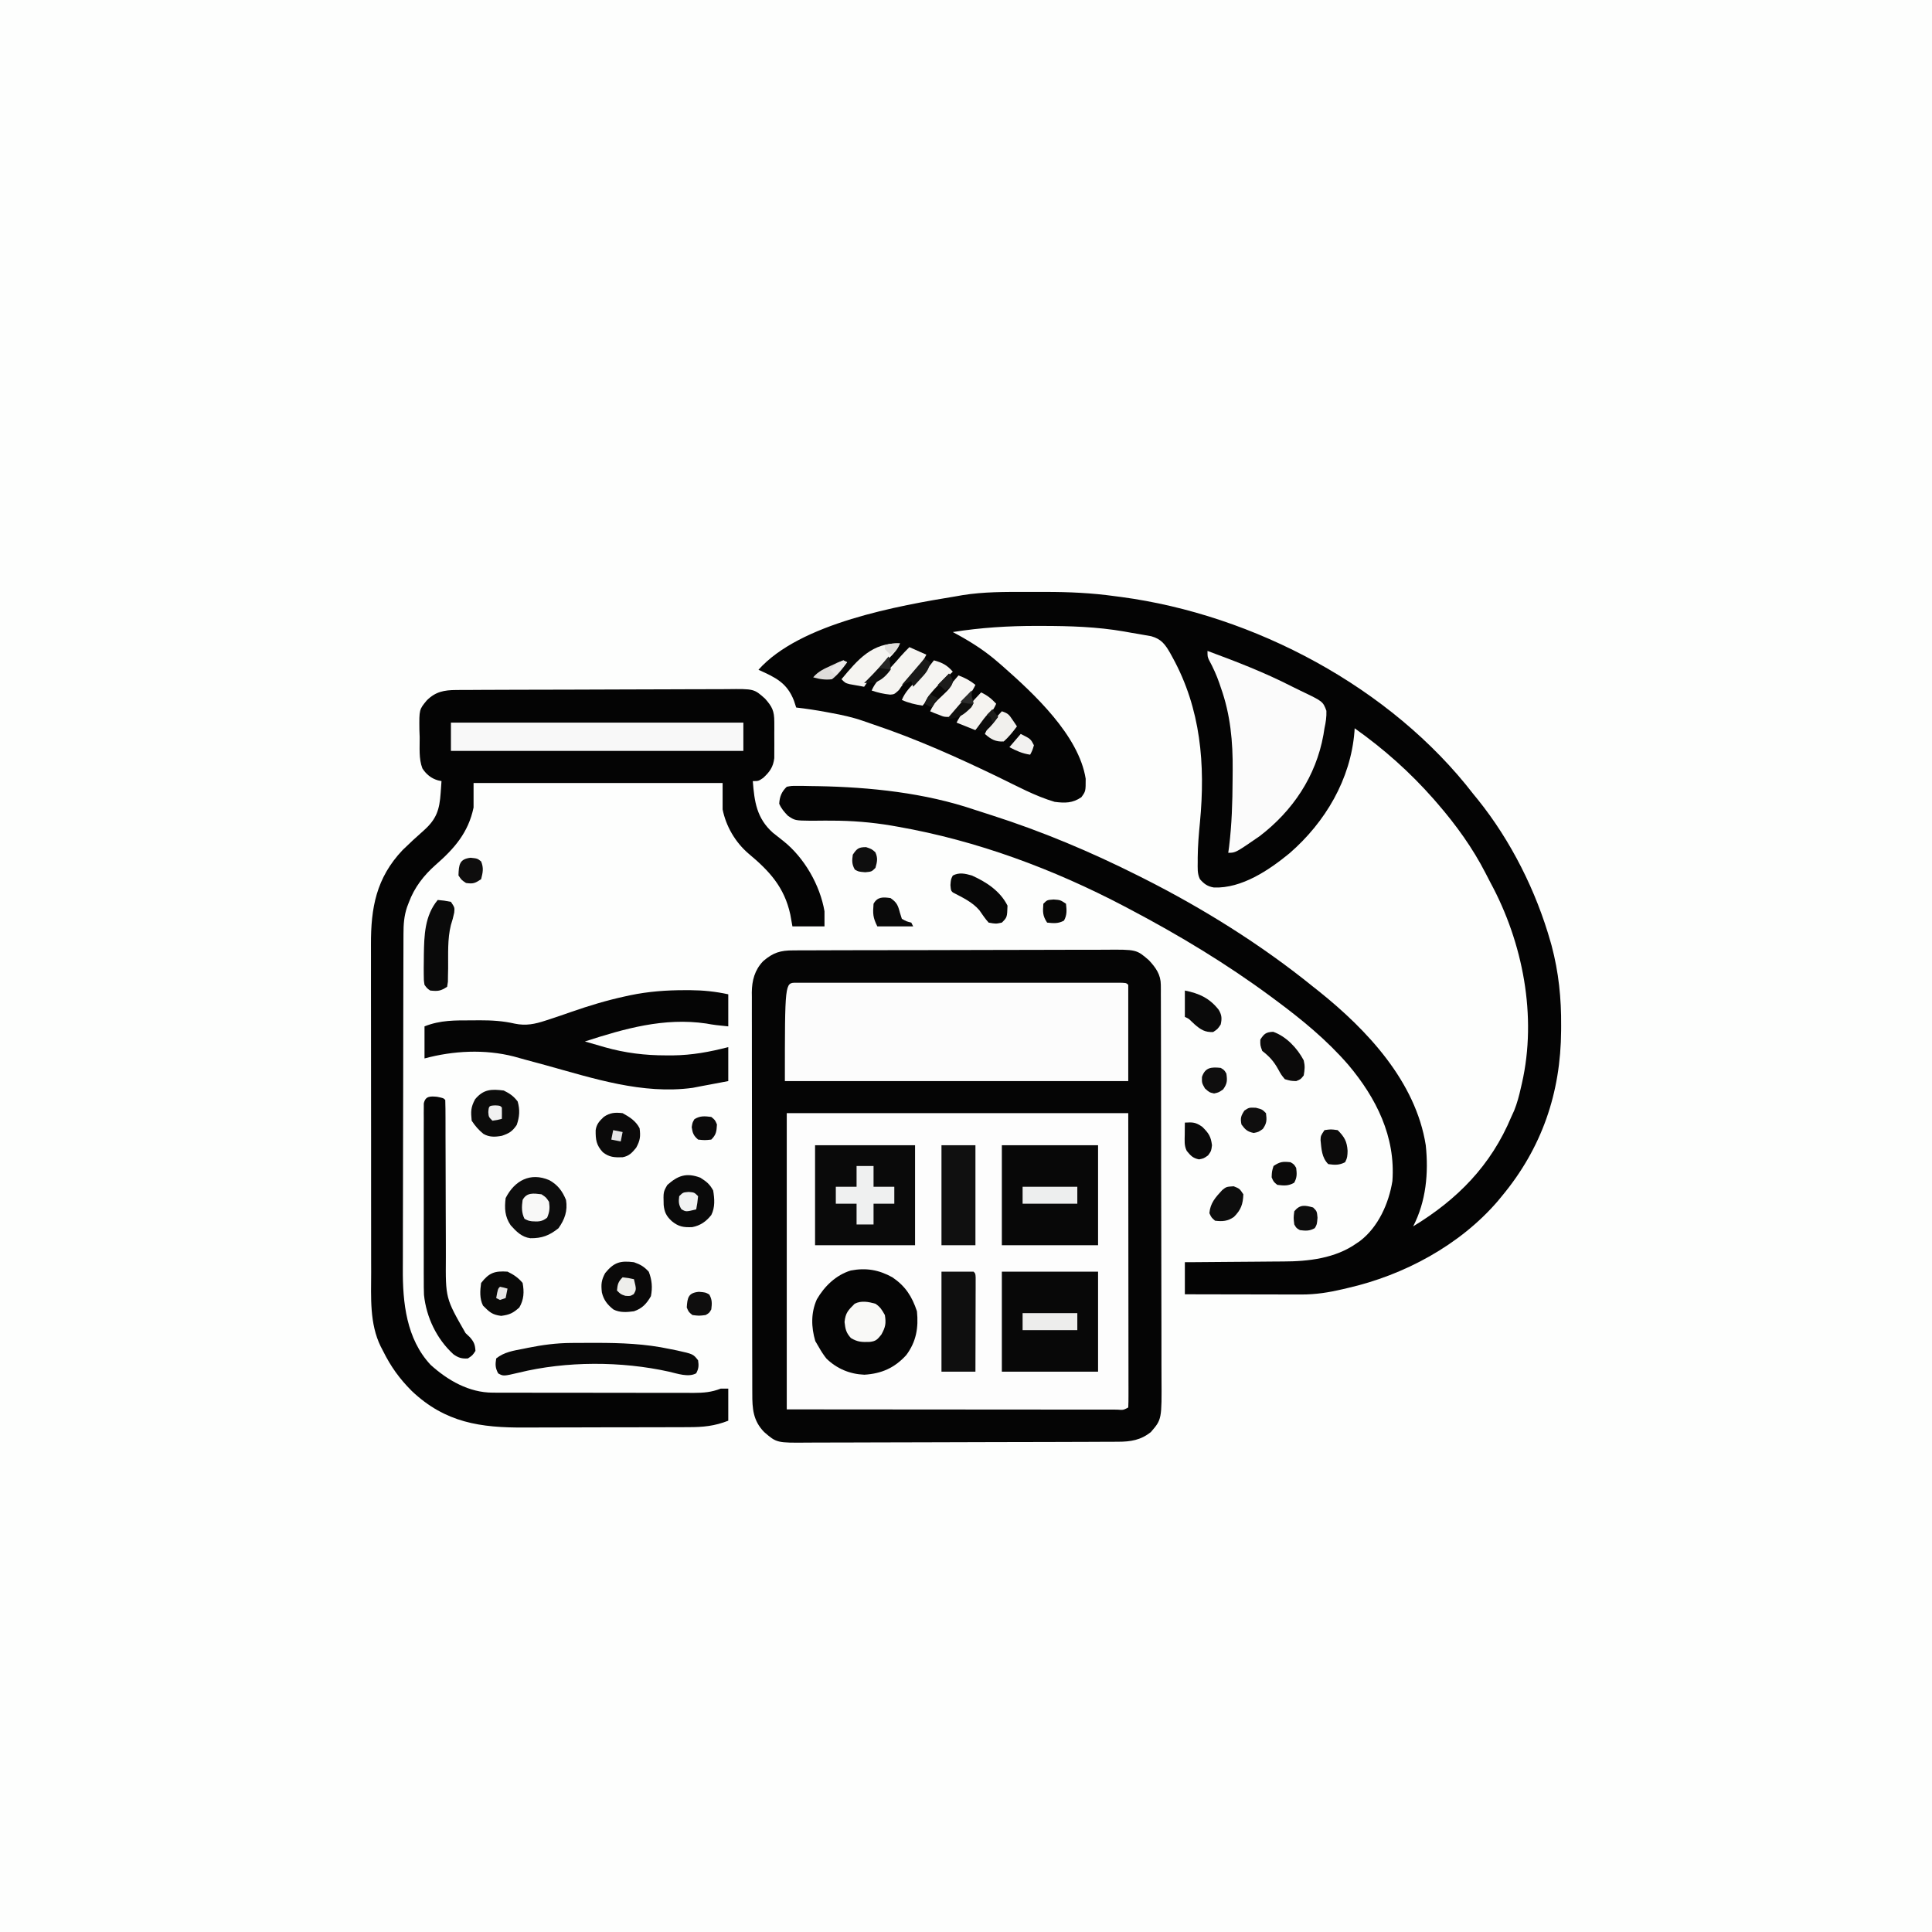
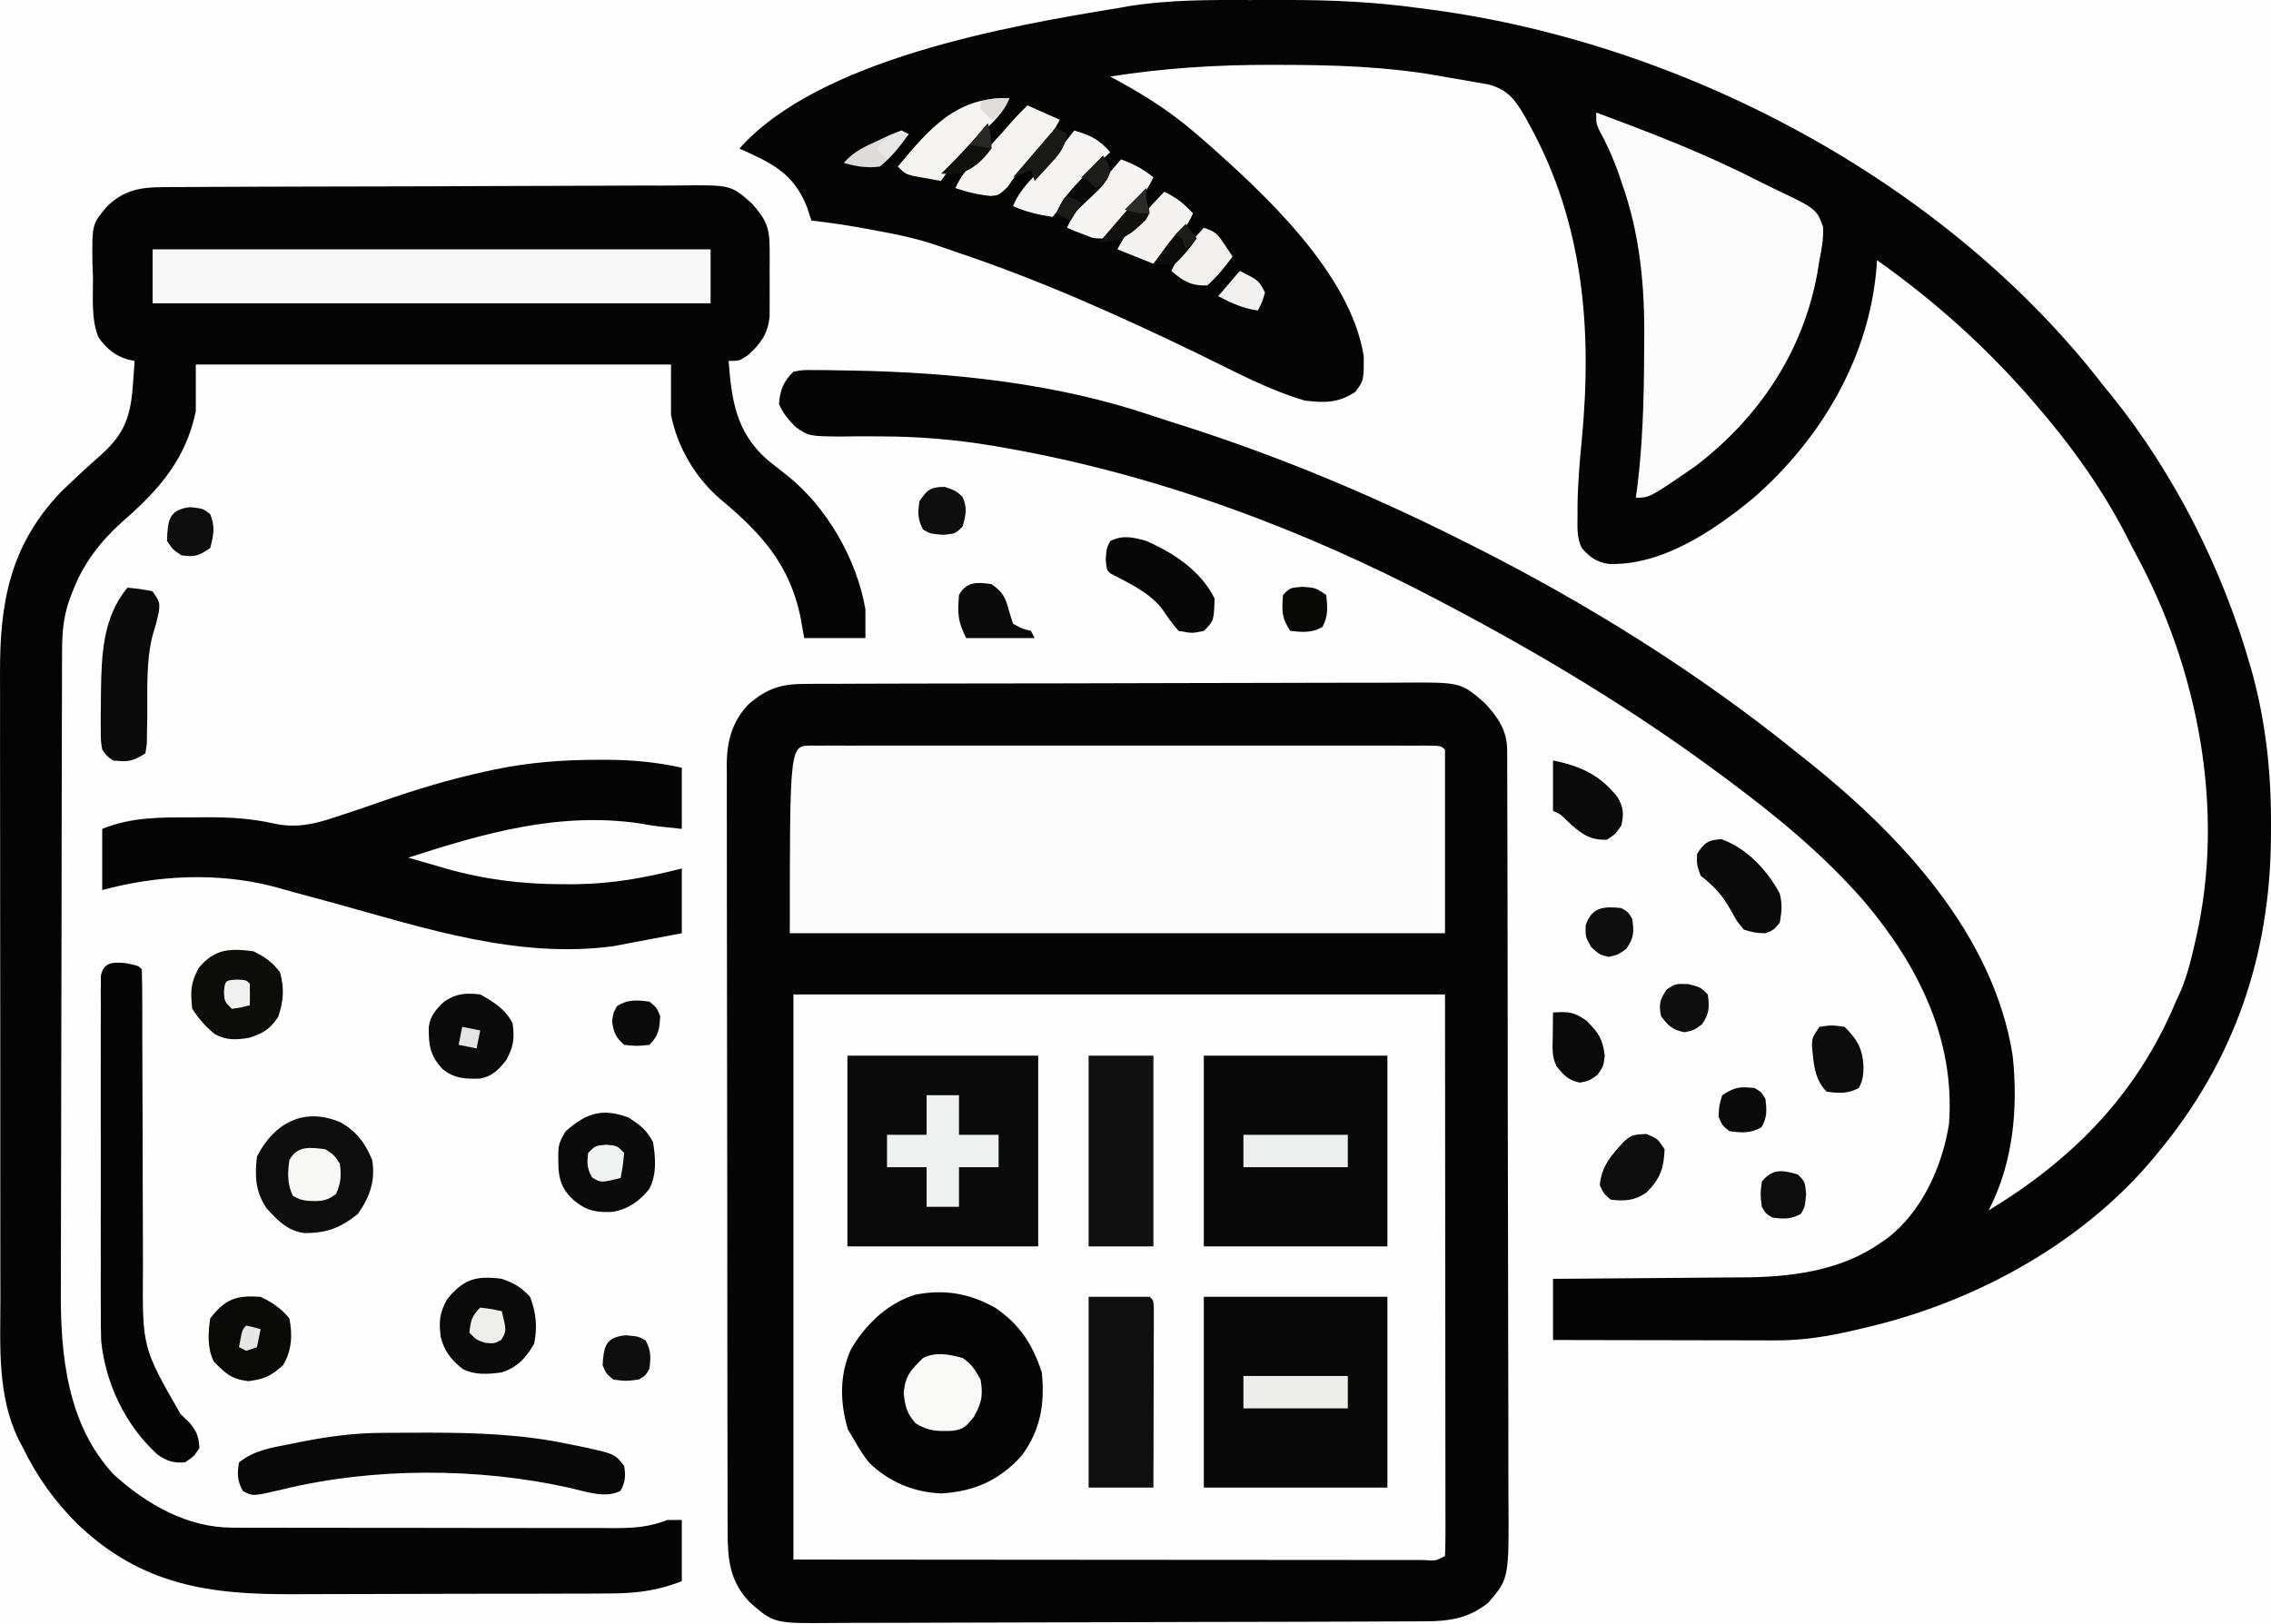
- <svg xmlns="http://www.w3.org/2000/svg" version="1.1" width="1024" height="1024">
+ <svg xmlns="http://www.w3.org/2000/svg" version="1.1" viewBox="196.61 313.73 630.83 450.92" width="630.83" height="450.92">
  <path d="M0 0 C337.92 0 675.84 0 1024 0 C1024 337.92 1024 675.84 1024 1024 C686.08 1024 348.16 1024 0 1024 C0 686.08 0 348.16 0 0 Z " fill="#FDFEFD" transform="translate(0,0)" />
  <path d="M0 0 C0.765 -0.005 1.531 -0.01 2.32 -0.016 C4.887 -0.031 7.453 -0.032 10.021 -0.032 C11.86 -0.04 13.7 -0.048 15.54 -0.057 C20.54 -0.079 25.54 -0.088 30.54 -0.093 C33.665 -0.097 36.789 -0.103 39.914 -0.11 C50.816 -0.135 61.718 -0.148 72.62 -0.151 C82.779 -0.155 92.938 -0.185 103.096 -0.227 C111.82 -0.261 120.544 -0.277 129.267 -0.278 C134.477 -0.278 139.686 -0.287 144.895 -0.316 C149.797 -0.342 154.698 -0.344 159.6 -0.328 C161.397 -0.326 163.193 -0.333 164.989 -0.349 C181.806 -0.489 181.806 -0.489 188.436 5.274 C192.092 9.219 194.68 12.871 194.696 18.346 C194.703 19.152 194.71 19.959 194.717 20.79 C194.715 21.67 194.712 22.551 194.71 23.458 C194.715 24.397 194.72 25.337 194.726 26.305 C194.741 29.462 194.741 32.618 194.742 35.775 C194.75 38.035 194.758 40.295 194.767 42.555 C194.789 48.702 194.798 54.849 194.803 60.996 C194.807 64.837 194.813 68.678 194.82 72.518 C194.84 83.159 194.856 93.8 194.859 104.441 C194.859 105.121 194.859 105.802 194.859 106.504 C194.86 107.884 194.86 109.264 194.861 110.644 C194.861 111.329 194.861 112.015 194.861 112.72 C194.861 113.749 194.861 113.749 194.862 114.799 C194.865 125.905 194.892 137.01 194.93 148.116 C194.968 159.527 194.987 170.938 194.987 182.349 C194.988 188.753 194.997 195.156 195.025 201.559 C195.052 207.585 195.054 213.611 195.038 219.638 C195.036 221.846 195.043 224.054 195.059 226.262 C195.21 248.578 195.21 248.578 189.436 255.274 C184.098 259.578 178.673 260.423 172.029 260.428 C171.269 260.432 170.508 260.437 169.725 260.441 C167.168 260.455 164.612 260.461 162.056 260.467 C160.226 260.475 158.396 260.483 156.567 260.492 C150.55 260.518 144.534 260.533 138.518 260.548 C136.447 260.553 134.376 260.558 132.304 260.564 C123.689 260.585 115.074 260.604 106.458 260.615 C94.112 260.632 81.766 260.665 69.419 260.722 C60.738 260.76 52.057 260.78 43.375 260.785 C38.191 260.789 33.006 260.801 27.821 260.833 C22.942 260.863 18.062 260.87 13.183 260.858 C11.394 260.858 9.606 260.866 7.818 260.884 C-8.905 261.039 -8.905 261.039 -15.564 255.274 C-21.422 249.262 -21.86 242.888 -21.832 234.913 C-21.839 233.511 -21.839 233.511 -21.846 232.081 C-21.858 228.953 -21.857 225.826 -21.855 222.698 C-21.861 220.454 -21.868 218.21 -21.875 215.966 C-21.893 209.873 -21.898 203.78 -21.899 197.687 C-21.901 192.6 -21.908 187.513 -21.915 182.426 C-21.931 171.11 -21.937 159.794 -21.935 148.478 C-21.935 147.799 -21.935 147.121 -21.935 146.422 C-21.935 145.742 -21.935 145.063 -21.935 144.363 C-21.934 133.353 -21.953 122.343 -21.981 111.333 C-22.01 100.019 -22.023 88.705 -22.022 77.391 C-22.022 71.043 -22.027 64.695 -22.048 58.346 C-22.068 52.376 -22.068 46.406 -22.053 40.435 C-22.051 38.245 -22.056 36.056 -22.068 33.866 C-22.084 30.874 -22.074 27.882 -22.059 24.89 C-22.069 24.026 -22.079 23.162 -22.09 22.272 C-22.018 15.921 -20.585 10.464 -16.117 5.746 C-10.813 1.146 -6.907 -0.023 0 0 Z " fill="#FDFDFD" transform="translate(420.5644,503.7258)" />
  <path d="M0 0 C3.363 0.011 6.726 0 10.089 -0.013 C22.563 -0.021 34.714 0.526 47.068 2.261 C48.118 2.396 49.169 2.531 50.251 2.671 C120.696 12.071 193.351 50.521 237.068 107.261 C237.84 108.204 238.612 109.148 239.407 110.12 C256.924 131.926 270.26 158.552 277.88 185.448 C278.063 186.087 278.245 186.725 278.434 187.383 C282.21 201.55 283.623 215.396 283.505 230.011 C283.501 230.841 283.498 231.672 283.494 232.527 C283.285 265.545 273.281 294.765 252.068 320.261 C251.35 321.132 250.632 322.004 249.892 322.901 C229.758 346.311 200.165 362.133 170.318 368.948 C169.424 369.16 168.531 369.372 167.611 369.591 C160.367 371.282 153.405 372.388 145.939 372.374 C145.265 372.374 144.591 372.375 143.896 372.375 C141.694 372.374 139.492 372.366 137.29 372.358 C135.753 372.357 134.216 372.355 132.679 372.354 C128.653 372.35 124.627 372.341 120.601 372.329 C116.485 372.319 112.369 372.315 108.253 372.31 C100.191 372.299 92.129 372.281 84.068 372.261 C84.068 366.651 84.068 361.041 84.068 355.261 C86.941 355.247 86.941 355.247 89.872 355.232 C96.267 355.197 102.661 355.143 109.055 355.077 C112.924 355.038 116.793 355.005 120.662 354.99 C124.41 354.974 128.158 354.94 131.906 354.892 C133.321 354.878 134.737 354.87 136.153 354.869 C149.579 354.853 163.817 353.214 175.068 345.261 C175.677 344.843 176.287 344.425 176.915 343.995 C186.579 336.604 192.178 324.06 194.068 312.261 C195.8 288.694 185.513 268.216 170.629 250.553 C159.177 237.37 146.049 226.626 132.068 216.261 C131.325 215.71 130.583 215.158 129.818 214.59 C106.173 197.102 81.074 181.967 55.068 168.261 C54.081 167.739 53.094 167.217 52.077 166.679 C14.435 146.907 -26.059 131.821 -67.995 124.448 C-69.172 124.241 -70.348 124.034 -71.561 123.82 C-82.086 122.063 -92.508 121.215 -103.178 121.226 C-104.958 121.217 -104.958 121.217 -106.774 121.208 C-109.199 121.201 -111.624 121.223 -114.048 121.271 C-122.614 121.163 -122.614 121.163 -126.37 118.593 C-128.344 116.514 -129.79 114.894 -130.932 112.261 C-130.706 108.486 -129.67 105.892 -126.932 103.261 C-124.402 102.775 -124.402 102.775 -121.358 102.8 C-120.229 102.802 -119.099 102.804 -117.936 102.806 C-116.109 102.846 -116.109 102.846 -114.245 102.886 C-112.981 102.903 -111.718 102.92 -110.416 102.938 C-82.706 103.456 -53.76 106.477 -27.363 115.446 C-24.344 116.458 -21.308 117.413 -18.272 118.374 C8.415 126.922 34.016 137.684 59.068 150.261 C60.055 150.756 61.042 151.251 62.059 151.761 C93.709 167.729 124.483 186.929 152.068 209.261 C153.566 210.446 153.566 210.446 155.095 211.655 C180.677 232.143 206.442 259.541 211.751 293.265 C213.303 307.96 211.927 323.016 205.068 336.261 C228.591 321.978 246.347 303.909 257.068 278.261 C257.572 277.159 258.076 276.056 258.595 274.921 C260.219 270.884 261.251 266.934 262.193 262.698 C262.361 261.969 262.53 261.24 262.704 260.489 C270.839 224.91 263.239 185.8 246.023 154.038 C245.119 152.356 244.254 150.652 243.392 148.948 C236.574 135.671 227.823 123.53 218.068 112.261 C217.374 111.456 216.681 110.652 215.966 109.823 C203.344 95.503 189.643 83.317 174.068 72.261 C174.03 72.855 173.993 73.449 173.954 74.062 C171.951 99.322 158.504 122.033 139.579 138.483 C128.547 147.542 114.2 157.2 99.493 156.659 C96.115 156.104 94.311 154.804 92.068 152.261 C90.589 149.304 90.877 146.315 90.88 143.073 C90.879 142.327 90.879 141.581 90.878 140.812 C90.935 134.526 91.458 128.327 92.068 122.073 C94.981 91.51 92.562 61.953 77.505 34.636 C76.941 33.604 76.941 33.604 76.366 32.552 C73.666 27.815 71.587 24.961 66.25 23.477 C65.18 23.29 64.111 23.102 63.009 22.909 C61.817 22.698 60.626 22.486 59.398 22.269 C58.154 22.06 56.911 21.851 55.63 21.636 C54.422 21.419 53.213 21.203 51.968 20.979 C37.44 18.458 23.083 18.028 8.38 18.011 C7.484 18.008 6.587 18.006 5.664 18.004 C-9.398 17.989 -24.036 18.898 -38.932 21.261 C-38.038 21.745 -37.143 22.23 -36.221 22.729 C-28.528 26.966 -21.577 31.466 -14.932 37.261 C-13.737 38.291 -13.737 38.291 -12.518 39.343 C4.065 53.952 27.852 76.011 31.501 98.991 C31.512 105.654 31.512 105.654 29.193 108.823 C24.535 111.974 20.586 111.959 15.068 111.261 C4.728 108.216 -4.962 102.891 -14.631 98.213 C-36.408 87.691 -58.156 77.922 -81.105 70.212 C-82.856 69.623 -84.603 69.022 -86.343 68.403 C-91.978 66.424 -97.623 65.199 -103.495 64.136 C-104.389 63.967 -105.283 63.798 -106.204 63.624 C-111.434 62.652 -116.648 61.865 -121.932 61.261 C-122.52 59.466 -122.52 59.466 -123.12 57.636 C-126.803 48.126 -132.924 45.312 -141.932 41.261 C-119.929 16.528 -67.612 7.263 -36.932 2.261 C-35.869 2.072 -34.805 1.884 -33.709 1.69 C-22.497 -0.087 -11.329 -0.043 0 0 Z " fill="#040404" transform="translate(543.9324,313.7393)" />
  <path d="M0 0 C0.765 -0.005 1.531 -0.01 2.32 -0.016 C4.887 -0.031 7.453 -0.032 10.021 -0.032 C11.86 -0.04 13.7 -0.048 15.54 -0.057 C20.54 -0.079 25.54 -0.088 30.54 -0.093 C33.665 -0.097 36.789 -0.103 39.914 -0.11 C50.816 -0.135 61.718 -0.148 72.62 -0.151 C82.779 -0.155 92.938 -0.185 103.096 -0.227 C111.82 -0.261 120.544 -0.277 129.267 -0.278 C134.477 -0.278 139.686 -0.287 144.895 -0.316 C149.797 -0.342 154.698 -0.344 159.6 -0.328 C161.397 -0.326 163.193 -0.333 164.989 -0.349 C181.806 -0.489 181.806 -0.489 188.436 5.274 C192.092 9.219 194.68 12.871 194.696 18.346 C194.703 19.152 194.71 19.959 194.717 20.79 C194.715 21.67 194.712 22.551 194.71 23.458 C194.715 24.397 194.72 25.337 194.726 26.305 C194.741 29.462 194.741 32.618 194.742 35.775 C194.75 38.035 194.758 40.295 194.767 42.555 C194.789 48.702 194.798 54.849 194.803 60.996 C194.807 64.837 194.813 68.678 194.82 72.518 C194.84 83.159 194.856 93.8 194.859 104.441 C194.859 105.121 194.859 105.802 194.859 106.504 C194.86 107.884 194.86 109.264 194.861 110.644 C194.861 111.329 194.861 112.015 194.861 112.72 C194.861 113.749 194.861 113.749 194.862 114.799 C194.865 125.905 194.892 137.01 194.93 148.116 C194.968 159.527 194.987 170.938 194.987 182.349 C194.988 188.753 194.997 195.156 195.025 201.559 C195.052 207.585 195.054 213.611 195.038 219.638 C195.036 221.846 195.043 224.054 195.059 226.262 C195.21 248.578 195.21 248.578 189.436 255.274 C184.098 259.578 178.673 260.423 172.029 260.428 C171.269 260.432 170.508 260.437 169.725 260.441 C167.168 260.455 164.612 260.461 162.056 260.467 C160.226 260.475 158.396 260.483 156.567 260.492 C150.55 260.518 144.534 260.533 138.518 260.548 C136.447 260.553 134.376 260.558 132.304 260.564 C123.689 260.585 115.074 260.604 106.458 260.615 C94.112 260.632 81.766 260.665 69.419 260.722 C60.738 260.76 52.057 260.78 43.375 260.785 C38.191 260.789 33.006 260.801 27.821 260.833 C22.942 260.863 18.062 260.87 13.183 260.858 C11.394 260.858 9.606 260.866 7.818 260.884 C-8.905 261.039 -8.905 261.039 -15.564 255.274 C-21.422 249.262 -21.86 242.888 -21.832 234.913 C-21.839 233.511 -21.839 233.511 -21.846 232.081 C-21.858 228.953 -21.857 225.826 -21.855 222.698 C-21.861 220.454 -21.868 218.21 -21.875 215.966 C-21.893 209.873 -21.898 203.78 -21.899 197.687 C-21.901 192.6 -21.908 187.513 -21.915 182.426 C-21.931 171.11 -21.937 159.794 -21.935 148.478 C-21.935 147.799 -21.935 147.121 -21.935 146.422 C-21.935 145.742 -21.935 145.063 -21.935 144.363 C-21.934 133.353 -21.953 122.343 -21.981 111.333 C-22.01 100.019 -22.023 88.705 -22.022 77.391 C-22.022 71.043 -22.027 64.695 -22.048 58.346 C-22.068 52.376 -22.068 46.406 -22.053 40.435 C-22.051 38.245 -22.056 36.056 -22.068 33.866 C-22.084 30.874 -22.074 27.882 -22.059 24.89 C-22.069 24.026 -22.079 23.162 -22.09 22.272 C-22.018 15.921 -20.585 10.464 -16.117 5.746 C-10.813 1.146 -6.907 -0.023 0 0 Z M-3.564 86.274 C-3.564 138.084 -3.564 189.894 -3.564 243.274 C28.403 243.303 28.403 243.303 60.371 243.323 C73.399 243.329 86.428 243.336 99.456 243.35 C108.942 243.36 118.429 243.366 127.916 243.368 C132.942 243.37 137.968 243.373 142.995 243.38 C147.72 243.387 152.445 243.389 157.17 243.387 C158.91 243.388 160.649 243.39 162.389 243.393 C164.753 243.398 167.117 243.397 169.482 243.394 C170.528 243.399 170.528 243.399 171.595 243.403 C174.793 243.662 174.793 243.662 177.436 242.274 C177.532 240.262 177.557 238.246 177.556 236.232 C177.557 234.92 177.559 233.609 177.56 232.258 C177.556 230.786 177.553 229.313 177.549 227.84 C177.549 226.278 177.549 224.716 177.549 223.154 C177.55 218.957 177.544 214.759 177.537 210.562 C177.531 206.628 177.531 202.695 177.53 198.762 C177.525 187.245 177.511 175.728 177.498 164.212 C177.477 138.492 177.457 112.773 177.436 86.274 C117.706 86.274 57.976 86.274 -3.564 86.274 Z " fill="#050505" transform="translate(420.5644,503.7258)" />
  <path d="M0 0 C0.668 -0.006 1.337 -0.012 2.025 -0.018 C4.257 -0.035 6.49 -0.038 8.722 -0.041 C10.325 -0.051 11.929 -0.061 13.532 -0.071 C17.884 -0.098 22.235 -0.111 26.586 -0.119 C29.307 -0.125 32.027 -0.134 34.747 -0.143 C43.263 -0.17 51.78 -0.189 60.296 -0.197 C70.118 -0.206 79.939 -0.241 89.76 -0.299 C97.359 -0.342 104.957 -0.362 112.556 -0.365 C117.091 -0.367 121.626 -0.379 126.161 -0.415 C130.429 -0.448 134.696 -0.452 138.963 -0.434 C140.526 -0.433 142.088 -0.441 143.651 -0.461 C157.882 -0.631 157.882 -0.631 163.742 4.603 C167.497 8.847 168.608 11.043 168.625 16.839 C168.629 18.112 168.633 19.385 168.637 20.697 C168.63 21.357 168.624 22.018 168.618 22.698 C168.602 24.709 168.617 26.718 168.637 28.728 C168.633 30.002 168.629 31.277 168.625 32.589 C168.622 33.753 168.618 34.916 168.615 36.115 C168.032 40.868 166.191 43.388 162.726 46.593 C160.226 48.281 160.226 48.281 157.226 48.281 C158.071 59.202 159.272 67.936 167.82 75.609 C169.713 77.138 171.622 78.647 173.547 80.136 C184.545 88.938 192.842 103.387 195.226 117.281 C195.226 119.921 195.226 122.561 195.226 125.281 C189.616 125.281 184.006 125.281 178.226 125.281 C177.855 123.198 177.484 121.115 177.101 118.968 C173.945 104.522 166.108 95.995 154.976 86.718 C147.972 80.719 143.025 72.276 141.226 63.281 C141.226 58.661 141.226 54.041 141.226 49.281 C97.666 49.281 54.106 49.281 9.226 49.281 C9.226 53.571 9.226 57.861 9.226 62.281 C6.477 75.542 -0.939 84.02 -10.911 92.715 C-17.218 98.304 -22.126 104.625 -25.086 112.593 C-25.392 113.394 -25.697 114.194 -26.012 115.019 C-27.643 119.862 -27.922 124.258 -27.921 129.361 C-27.924 130.182 -27.928 131.003 -27.932 131.849 C-27.943 134.605 -27.947 137.36 -27.951 140.116 C-27.957 142.09 -27.963 144.065 -27.97 146.04 C-27.991 152.532 -28.002 159.023 -28.012 165.515 C-28.016 167.754 -28.02 169.992 -28.024 172.23 C-28.043 182.754 -28.057 193.278 -28.066 203.802 C-28.076 215.926 -28.102 228.05 -28.142 240.173 C-28.173 249.557 -28.187 258.941 -28.191 268.324 C-28.193 273.922 -28.202 279.519 -28.227 285.117 C-28.25 290.393 -28.254 295.669 -28.244 300.945 C-28.244 302.87 -28.25 304.795 -28.264 306.72 C-28.385 324.626 -26.415 343.932 -13.52 357.699 C-4.418 365.945 6.849 372.391 19.343 372.415 C20.351 372.419 21.359 372.423 22.397 372.428 C23.492 372.427 24.587 372.427 25.715 372.426 C26.876 372.43 28.038 372.433 29.234 372.436 C33.074 372.446 36.914 372.448 40.754 372.449 C42.748 372.451 44.743 372.454 46.737 372.456 C53.006 372.464 59.275 372.467 65.544 372.466 C72.003 372.466 78.462 372.476 84.921 372.492 C90.474 372.505 96.028 372.51 101.581 372.51 C104.895 372.509 108.208 372.513 111.521 372.523 C115.217 372.533 118.913 372.53 122.609 372.524 C123.702 372.529 124.794 372.535 125.92 372.541 C131.151 372.519 135.296 372.205 140.226 370.281 C141.546 370.281 142.866 370.281 144.226 370.281 C144.226 375.891 144.226 381.501 144.226 387.281 C137.012 390.119 130.881 390.721 123.168 390.701 C121.992 390.709 120.817 390.718 119.606 390.726 C115.739 390.75 111.871 390.751 108.004 390.75 C105.982 390.754 103.961 390.76 101.939 390.767 C95.585 390.786 89.23 390.789 82.875 390.782 C76.361 390.775 69.848 390.798 63.335 390.835 C57.709 390.866 52.083 390.877 46.457 390.873 C43.112 390.871 39.767 390.879 36.422 390.901 C12.92 391.042 -5.754 388.39 -23.527 371.527 C-30.067 364.987 -34.652 358.596 -38.774 350.281 C-39.363 349.152 -39.363 349.152 -39.965 348 C-45.977 335.753 -45.067 321.938 -45.048 308.648 C-45.053 306.577 -45.058 304.506 -45.064 302.435 C-45.077 296.84 -45.078 291.245 -45.075 285.65 C-45.074 280.969 -45.079 276.287 -45.084 271.605 C-45.095 260.556 -45.095 249.507 -45.089 238.459 C-45.083 227.082 -45.095 215.705 -45.117 204.329 C-45.134 194.538 -45.14 184.747 -45.137 174.957 C-45.135 169.119 -45.138 163.282 -45.152 157.444 C-45.164 151.955 -45.162 146.465 -45.149 140.976 C-45.147 138.968 -45.15 136.961 -45.158 134.953 C-45.233 115.432 -42.364 99.58 -28.383 84.828 C-24.747 81.279 -21.019 77.832 -17.203 74.478 C-10.339 68.355 -8.833 63.421 -8.211 54.531 C-8.127 53.36 -8.043 52.19 -7.957 50.984 C-7.866 49.646 -7.866 49.646 -7.774 48.281 C-8.379 48.153 -8.985 48.026 -9.609 47.894 C-13.203 46.876 -15.872 44.676 -17.894 41.547 C-19.89 36.403 -19.275 30.476 -19.336 25.031 C-19.386 23.733 -19.435 22.435 -19.486 21.097 C-19.601 10.349 -19.601 10.349 -15.551 5.484 C-10.953 0.889 -6.365 0.032 0 0 Z " fill="#040404" transform="translate(241.7735,365.7191)" />
  <path d="M0 0 C0.697 0.002 1.394 0.004 2.111 0.007 C3.214 0.004 3.214 0.004 4.339 0.002 C6.821 -0.002 9.303 0.001 11.786 0.004 C13.557 0.003 15.329 0.001 17.101 -0.001 C21.928 -0.006 26.754 -0.004 31.58 -0.001 C36.619 0.002 41.658 -0 46.697 -0.002 C55.161 -0.004 63.625 -0.001 72.089 0.003 C81.89 0.009 91.69 0.007 101.49 0.002 C109.889 -0.003 118.287 -0.004 126.685 -0.001 C131.708 0.001 136.731 0.001 141.754 -0.003 C146.475 -0.005 151.196 -0.003 155.917 0.002 C157.655 0.004 159.393 0.003 161.131 0.001 C163.493 -0.002 165.855 0.002 168.217 0.007 C168.914 0.005 169.611 0.002 170.329 0 C175.05 0.02 175.05 0.02 176.164 1.134 C176.164 17.964 176.164 34.794 176.164 52.134 C116.104 52.134 56.044 52.134 -5.836 52.134 C-5.836 0.024 -5.836 0.024 0 0 Z " fill="#FCFCFC" transform="translate(421.8356,520.8663)" />
  <path d="M0 0 C0.957 -0.001 1.915 -0.001 2.901 -0.002 C9.888 0.05 16.281 0.708 23.125 2.188 C23.125 7.798 23.125 13.408 23.125 19.188 C21.764 19.043 20.402 18.899 19 18.75 C18.234 18.669 17.469 18.588 16.68 18.504 C14.922 18.286 13.172 18.004 11.434 17.668 C-11.013 14.408 -31.743 20.36 -52.875 27.188 C-50.127 27.987 -47.377 28.777 -44.625 29.562 C-43.488 29.895 -43.488 29.895 -42.328 30.234 C-31.543 33.29 -21.014 34.575 -9.812 34.562 C-8.065 34.564 -8.065 34.564 -6.282 34.566 C4.021 34.442 13.155 32.74 23.125 30.188 C23.125 36.127 23.125 42.068 23.125 48.188 C19.351 48.899 19.351 48.899 15.5 49.625 C14.719 49.773 13.939 49.92 13.134 50.072 C11.784 50.326 10.432 50.577 9.081 50.825 C7.461 51.125 5.845 51.443 4.23 51.766 C-22.378 55.38 -48.278 46.777 -73.604 39.779 C-77.24 38.779 -80.881 37.796 -84.524 36.822 C-86.539 36.278 -88.547 35.713 -90.555 35.145 C-105.98 31.205 -122.61 32.071 -137.875 36.188 C-137.875 30.578 -137.875 24.968 -137.875 19.188 C-129.437 15.812 -121.604 16.004 -112.625 16 C-111.353 15.988 -110.08 15.976 -108.77 15.963 C-102.287 15.953 -96.339 16.297 -90.02 17.741 C-84.136 18.966 -79.367 17.98 -73.75 16.125 C-72.726 15.794 -72.726 15.794 -71.682 15.457 C-67.76 14.181 -63.864 12.838 -59.973 11.473 C-50.635 8.225 -41.356 5.415 -31.688 3.312 C-30.756 3.109 -29.825 2.906 -28.865 2.697 C-19.249 0.702 -9.81 -0.007 0 0 Z " fill="#050505" transform="translate(362.875,524.8125)" />
  <path d="M0 0 C15.198 5.619 30.213 11.413 44.647 18.806 C46.206 19.597 47.774 20.369 49.353 21.12 C61.163 26.752 61.163 26.752 63.02 31.738 C63.137 35.028 62.702 37.785 62 41 C61.818 42.141 61.636 43.282 61.449 44.457 C57.499 66.435 45.196 84.78 27.594 98.211 C14.852 107 14.852 107 11 107 C11.144 105.948 11.289 104.896 11.438 103.812 C12.879 92.021 13.244 80.256 13.3 68.389 C13.308 66.654 13.322 64.919 13.341 63.184 C13.487 48.136 12.165 33.715 7.062 19.438 C6.823 18.723 6.584 18.008 6.338 17.271 C4.827 12.881 2.986 8.825 0.767 4.746 C0 3 0 3 0 0 Z " fill="#FBFBFB" transform="translate(640,345)" />
  <path d="M0 0 C17.49 0 34.98 0 53 0 C53 17.49 53 34.98 53 53 C35.51 53 18.02 53 0 53 C0 35.51 0 18.02 0 0 Z " fill="#0A0A0A" transform="translate(432,607)" />
  <path d="M0 0 C16.83 0 33.66 0 51 0 C51 17.49 51 34.98 51 53 C34.17 53 17.34 53 0 53 C0 35.51 0 18.02 0 0 Z " fill="#080808" transform="translate(531,674)" />
  <path d="M0 0 C16.83 0 33.66 0 51 0 C51 17.49 51 34.98 51 53 C34.17 53 17.34 53 0 53 C0 35.51 0 18.02 0 0 Z " fill="#080808" transform="translate(531,607)" />
  <path d="M0 0 C6.946 4.731 10.382 10.145 13 18 C13.887 26.741 12.638 34.147 7.305 41.262 C1.134 48.019 -5.773 51.078 -14.875 51.625 C-22.537 51.329 -29.467 48.45 -34.98 43.066 C-36.522 41.114 -37.784 39.168 -39 37 C-39.619 35.948 -40.237 34.896 -40.875 33.812 C-43.062 26.401 -43.249 18.832 -40.062 11.688 C-36.069 4.761 -29.862 -1.243 -22.09 -3.598 C-14.012 -5.153 -7.195 -3.986 0 0 Z " fill="#050505" transform="translate(473,677)" />
  <path d="M0 0 C51.15 0 102.3 0 155 0 C155 4.95 155 9.9 155 15 C103.85 15 52.7 15 0 15 C0 10.05 0 5.1 0 0 Z " fill="#F8F8F8" transform="translate(239,383)" />
  <path d="M0 0 C3.375 0.688 3.375 0.688 4.375 1.688 C4.474 4.841 4.508 7.972 4.501 11.126 C4.503 12.118 4.505 13.11 4.507 14.132 C4.511 16.296 4.513 18.461 4.513 20.626 C4.517 25.24 4.538 29.853 4.558 34.467 C4.596 43.062 4.628 51.657 4.625 60.253 C4.625 66.226 4.648 72.198 4.687 78.171 C4.698 80.44 4.699 82.709 4.692 84.977 C4.524 106.769 4.524 106.769 15.125 125.25 C15.904 125.994 16.682 126.738 17.484 127.504 C19.625 129.976 20.188 131.445 20.375 134.688 C18.812 137.062 18.812 137.062 16.375 138.688 C13.167 138.901 11.297 138.35 8.68 136.469 C-0.171 128.372 -5.671 116.882 -6.904 104.999 C-7.01 102.242 -7.031 99.499 -7.013 96.74 C-7.018 95.708 -7.024 94.675 -7.029 93.612 C-7.042 90.24 -7.034 86.868 -7.023 83.496 C-7.025 81.14 -7.028 78.784 -7.032 76.428 C-7.037 71.512 -7.03 66.596 -7.016 61.679 C-6.999 55.367 -7.009 49.056 -7.027 42.744 C-7.038 37.889 -7.034 33.035 -7.026 28.18 C-7.024 25.851 -7.027 23.522 -7.034 21.194 C-7.041 17.952 -7.03 14.712 -7.013 11.47 C-7.019 10.504 -7.025 9.537 -7.032 8.541 C-7.023 7.662 -7.015 6.784 -7.006 5.878 C-7.005 5.113 -7.004 4.347 -7.003 3.558 C-6.189 -0.471 -3.522 -0.304 0 0 Z " fill="#050505" transform="translate(231.625,581.3125)" />
  <path d="M0 0 C0.822 -0.007 1.644 -0.014 2.49 -0.021 C5.137 -0.038 7.783 -0.045 10.43 -0.047 C11.329 -0.048 12.229 -0.05 13.156 -0.051 C26.419 -0.047 39.293 0.409 52.305 3.203 C53.56 3.454 54.816 3.706 56.109 3.965 C64.711 5.877 64.711 5.877 67.305 9.203 C67.726 12.015 67.646 13.563 66.305 16.078 C62.241 18.364 56.333 16.241 51.934 15.23 C26.644 9.611 -2.543 9.564 -27.723 15.741 C-35.879 17.651 -35.879 17.651 -38.633 16.141 C-40.206 13.271 -40.231 11.414 -39.695 8.203 C-35.442 4.804 -30.53 4.086 -25.32 3.078 C-24.495 2.909 -23.67 2.74 -22.82 2.566 C-15.188 1.028 -7.787 0.044 0 0 Z " fill="#080808" transform="translate(302.6953,711.7969)" />
  <path d="M0 0 C5.94 0 11.88 0 18 0 C18 17.49 18 34.98 18 53 C12.06 53 6.12 53 0 53 C0 35.51 0 18.02 0 0 Z " fill="#101010" transform="translate(499,607)" />
  <path d="M0 0 C5.61 0 11.22 0 17 0 C18 1 18 1 18.12 3.094 C18.117 4.477 18.117 4.477 18.114 5.887 C18.113 6.928 18.113 7.969 18.113 9.042 C18.108 10.174 18.103 11.306 18.098 12.473 C18.096 13.625 18.095 14.778 18.093 15.966 C18.088 19.665 18.075 23.364 18.062 27.062 C18.057 29.563 18.053 32.064 18.049 34.564 C18.038 40.71 18.02 46.855 18 53 C12.06 53 6.12 53 0 53 C0 35.51 0 18.02 0 0 Z " fill="#0F0F0F" transform="translate(499,674)" />
  <path d="M0 0 C4.486 2.47 6.952 5.794 8.875 10.5 C9.805 16.284 8.214 20.802 4.875 25.5 C0.056 29.336 -3.863 30.872 -10.066 30.781 C-14.651 30.155 -17.458 27.239 -20.438 23.938 C-23.582 19.396 -23.785 14.856 -23.125 9.5 C-18.382 0.189 -10.01 -4.295 0 0 Z " fill="#0D0D0D" transform="translate(291.125,625.5)" />
  <path d="M0 0 C3.281 2.115 4.94 3.355 6.812 6.812 C7.537 11.251 7.88 15.678 5.824 19.789 C3.061 23.262 0.038 25.385 -4.301 26.219 C-8.903 26.415 -11.582 25.996 -15.188 23 C-17.963 20.398 -19.026 18.37 -19.426 14.508 C-19.626 7.576 -19.626 7.576 -17.5 3.875 C-11.862 -1.154 -7.379 -2.749 0 0 Z " fill="#0A0A0A" transform="translate(371.1875,624.1875)" />
  <path d="M0 0 C3.375 0.312 3.375 0.312 7 1 C9 4 9 4 8.75 6.688 C8 10 8 10 6.98 13.309 C5.109 20.747 5.602 28.642 5.521 36.262 C5.495 37.482 5.469 38.703 5.441 39.961 C5.421 41.628 5.421 41.628 5.401 43.33 C5.268 44.211 5.136 45.092 5 46 C1.531 48.313 0.078 48.425 -4 48 C-5.663 46.826 -5.663 46.826 -7 45 C-7.388 42.479 -7.388 42.479 -7.398 39.477 C-7.405 38.379 -7.411 37.281 -7.417 36.149 C-7.403 34.986 -7.389 33.823 -7.375 32.625 C-7.362 30.857 -7.362 30.857 -7.349 29.054 C-7.174 18.686 -6.904 8.332 0 0 Z " fill="#0A0A0A" transform="translate(232,477)" />
  <path d="M0 0 C3.494 1.229 5.396 2.335 7.875 5.062 C9.552 9.443 9.905 13.383 9 18 C6.722 21.977 4.37 24.543 0 26 C-3.761 26.502 -7.397 26.815 -10.852 25.059 C-14.107 22.501 -16.046 20.006 -17 16 C-17.467 11.717 -17.307 9.571 -15.25 5.75 C-10.59 0.055 -7.263 -0.92 0 0 Z " fill="#0A0909" transform="translate(336,669)" />
  <path d="M0 0 C3.242 1.621 5.197 2.942 7.375 5.812 C8.645 10.259 8.379 13.905 6.875 18.25 C4.539 21.677 2.92 22.669 -1 24 C-4.56 24.64 -7.567 24.824 -10.773 22.98 C-13.349 20.901 -15.165 18.752 -17 16 C-17.478 11.145 -17.513 8.956 -15.188 4.625 C-10.736 -0.716 -6.56 -0.837 0 0 Z " fill="#0C0C0B" transform="translate(267,578)" />
  <path d="M0 0 C2.97 0 5.94 0 9 0 C9 3.63 9 7.26 9 11 C12.63 11 16.26 11 20 11 C20 13.97 20 16.94 20 20 C16.37 20 12.74 20 9 20 C9 23.63 9 27.26 9 31 C6.03 31 3.06 31 0 31 C0 27.37 0 23.74 0 20 C-3.63 20 -7.26 20 -11 20 C-11 17.03 -11 14.06 -11 11 C-7.37 11 -3.74 11 0 11 C0 7.37 0 3.74 0 0 Z " fill="#EFF0F0" transform="translate(454,618)" />
  <path d="M0 0 C3.771 2.07 7.005 4.121 9 8 C9.562 12.333 9.298 14.456 7.188 18.312 C5.011 20.986 3.427 22.742 -0.051 23.371 C-4.271 23.495 -7.127 23.399 -10.5 20.688 C-13.962 16.966 -14.35 14.034 -14.285 9 C-13.828 5.796 -12.304 4.176 -10 2 C-6.731 -0.289 -3.93 -0.472 0 0 Z " fill="#0B0A0A" transform="translate(330,590)" />
  <path d="M0 0 C3.192 1.523 5.762 3.258 8 6 C8.893 10.747 8.689 14.819 6.25 19 C2.908 21.971 1.101 22.857 -3.375 23.438 C-8.185 22.857 -9.614 21.386 -13 18 C-14.857 14.285 -14.585 10.044 -14 6 C-9.775 0.553 -6.77 -0.459 0 0 Z " fill="#090908" transform="translate(269,674)" />
  <path d="M0 0 C7.733 3.396 15.143 8.286 19 16 C18.793 22.207 18.793 22.207 16 25 C12.812 25.688 12.812 25.688 9 25 C7.149 22.949 5.675 20.738 4.105 18.465 C0.302 14.012 -4.893 11.707 -10 9 C-11 8 -11 8 -11.25 5.125 C-11 2 -11 2 -10 0.062 C-6.632 -1.727 -3.509 -0.999 0 0 Z " fill="#070707" transform="translate(515,464)" />
  <path d="M0 0 C2.626 1.789 3.342 3.112 5 6 C5.718 10.466 5.328 12.41 3.125 16.375 C0.994 19.007 0.292 19.845 -2.988 20.238 C-7.113 20.37 -9.387 20.37 -13 18.188 C-15.572 15.374 -15.949 13.453 -16.375 9.688 C-15.878 4.797 -14.429 3.429 -11 0 C-7.461 -1.77 -3.725 -1.034 0 0 Z " fill="#F9F9F7" transform="translate(464,691)" />
  <path d="M0 0 C6.952 2.454 12.768 8.66 16.188 15.125 C16.913 18.222 16.737 19.884 16.188 23.125 C14.562 25.188 14.562 25.188 12.188 26.125 C9.262 26.016 9.262 26.016 6.188 25.125 C4.246 22.762 4.246 22.762 2.625 19.812 C0.253 15.552 -1.98 13.111 -5.812 10.125 C-6.875 7.125 -6.875 7.125 -6.812 4.125 C-4.798 0.982 -3.752 0.167 0 0 Z " fill="#0B0A0A" transform="translate(674.8125,546.875)" />
  <path d="M0 0 C4.455 1.98 4.455 1.98 9 4 C6.534 8.933 3.206 12.289 -0.547 16.289 C-2.454 18.397 -3.997 20.402 -5.562 22.75 C-8 25 -8 25 -10.191 25.168 C-13.656 24.84 -16.699 24.1 -20 23 C-18.583 19.748 -16.875 17.686 -14.312 15.25 C-10.865 11.896 -7.665 8.418 -4.543 4.762 C-3.098 3.111 -1.551 1.551 0 0 Z " fill="#F5F4F1" transform="translate(482,343)" />
  <path d="M0 0 C-1.417 3.252 -3.125 5.314 -5.688 7.75 C-10.547 12.485 -15.228 17.343 -19 23 C-20.627 22.718 -22.251 22.424 -23.875 22.125 C-24.78 21.963 -25.685 21.8 -26.617 21.633 C-29 21 -29 21 -31 19 C-22.235 8.484 -14.766 -0.454 0 0 Z " fill="#F5F4F1" transform="translate(477,341)" />
  <path d="M0 0 C7.563 1.513 13.096 4.032 17.93 10.199 C19.596 13.002 19.701 14.846 19 18 C17.375 20.438 17.375 20.438 15 22 C10.663 22.193 8.417 20.726 5.25 18 C4.678 17.464 4.105 16.927 3.516 16.375 C2.029 14.902 2.029 14.902 0 14 C0 9.38 0 4.76 0 0 Z " fill="#0A0A0A" transform="translate(628,525)" />
  <path d="M0 0 C4.431 1.208 6.981 2.517 10 6 C9.399 6.567 9.399 6.567 8.785 7.145 C3.377 12.381 -1.311 18.12 -6 24 C-9.945 23.394 -13.34 22.615 -17 21 C-15.309 16.716 -12.186 13.776 -9.062 10.5 C-4.274 5.469 -4.274 5.469 0 0 Z " fill="#F5F4F2" transform="translate(495,350)" />
  <path d="M0 0 C9.57 0 19.14 0 29 0 C29 2.97 29 5.94 29 9 C19.43 9 9.86 9 0 9 C0 6.03 0 3.06 0 0 Z " fill="#EDEDEC" transform="translate(542,696)" />
  <path d="M0 0 C9.57 0 19.14 0 29 0 C29 2.97 29 5.94 29 9 C19.43 9 9.86 9 0 9 C0 6.03 0 3.06 0 0 Z " fill="#EDEEEE" transform="translate(542,629)" />
  <path d="M0 0 C3.459 1.249 6.147 2.675 9 5 C7.023 9.253 4.307 12.354 1.188 15.812 C0.405 16.728 0.405 16.728 -0.393 17.662 C-1.86 19.287 -3.223 20.721 -5 22 C-7.711 21.953 -7.711 21.953 -10 21 C-11.392 20.474 -11.392 20.474 -12.812 19.938 C-13.534 19.628 -14.256 19.319 -15 19 C-13.618 15.945 -11.995 13.67 -9.75 11.188 C-9.135 10.5 -8.52 9.813 -7.887 9.105 C-6.953 8.063 -6.953 8.063 -6 7 C-4.85 5.67 -3.704 4.337 -2.562 3 C-1.717 2.01 -0.871 1.02 0 0 Z " fill="#F7F5F3" transform="translate(508,358)" />
  <path d="M0 0 C3.125 1.25 3.125 1.25 5.125 4.25 C4.93 9.528 3.865 12.51 0.125 16.25 C-3.116 18.519 -5.976 18.748 -9.875 18.25 C-11.812 16.562 -11.812 16.562 -12.875 14.25 C-12.399 8.865 -9.637 5.876 -6.078 2.023 C-3.875 0.25 -3.875 0.25 0 0 Z " fill="#0D0D0D" transform="translate(653.875,628.75)" />
  <path d="M0 0 C4.262 -0.214 5.619 -0.264 9.25 2.25 C12.654 5.654 13.784 7.271 14.375 12 C14 15 14 15 12.312 17.375 C10 19 10 19 7.5 19.5 C4.244 18.849 3.082 17.529 1 15 C-0.442 12.116 -0.094 9.583 -0.062 6.375 C-0.053 5.186 -0.044 3.998 -0.035 2.773 C-0.024 1.858 -0.012 0.943 0 0 Z " fill="#090909" transform="translate(628,595)" />
  <path d="M0 0 C3.328 1.552 5.486 3.306 8 6 C6.422 9.71 4.093 12.299 1.375 15.25 C0.558 16.142 -0.26 17.034 -1.102 17.953 C-1.728 18.629 -2.355 19.304 -3 20 C-7.95 18.02 -7.95 18.02 -13 16 C-10.957 11.913 -8.465 9.028 -5.375 5.75 C-4.859 5.196 -4.344 4.641 -3.812 4.07 C-2.546 2.71 -1.273 1.354 0 0 Z " fill="#F5F3F0" transform="translate(520,367)" />
  <path d="M0 0 C3.375 -0.5 3.375 -0.5 7 0 C10.545 3.545 11.933 5.947 12.25 10.938 C12.2 13.454 12.129 14.757 10.938 17 C7.793 18.623 5.459 18.494 2 18 C-1.485 14.515 -1.59 10.001 -2.082 5.305 C-2 3 -2 3 0 0 Z " fill="#0C0B0B" transform="translate(702,599)" />
  <path d="M0 0 C3.269 2.27 3.933 3.74 4.938 7.625 C5.288 8.739 5.639 9.852 6 11 C8.476 12.375 8.476 12.375 11 13 C11.33 13.66 11.66 14.32 12 15 C5.73 15 -0.54 15 -7 15 C-9.391 10.218 -9.416 8.239 -9 3 C-6.895 -0.742 -4.003 -0.572 0 0 Z " fill="#0A0A0A" transform="translate(472,476)" />
  <path d="M0 0 C2.438 1.625 2.438 1.625 4 4 C4.483 7.311 4.296 9.297 3 12.375 C0.29 14.577 -1.709 14.516 -5.125 14.309 C-7 14 -7 14 -9 13 C-10.629 9.741 -10.527 6.561 -10 3 C-7.832 -1.082 -4.194 -0.515 0 0 Z " fill="#F8F8F7" transform="translate(287,633)" />
  <path d="M0 0 C3.35 1.117 3.793 1.747 5.688 4.562 C6.343 5.523 6.343 5.523 7.012 6.504 C7.338 6.998 7.664 7.491 8 8 C5.858 10.896 3.696 13.602 1 16 C-3.338 16.255 -5.795 14.835 -9 12 C-7.556 8.761 -5.742 6.38 -3.375 3.75 C-2.743 3.044 -2.112 2.337 -1.461 1.609 C-0.979 1.078 -0.497 0.547 0 0 Z " fill="#F1F0ED" transform="translate(531,377)" />
  <path d="M0 0 C3.562 0.375 3.562 0.375 5.562 1.938 C6.994 5.426 6.496 7.773 5.562 11.375 C2.314 13.541 1.332 13.927 -2.438 13.375 C-4.812 11.812 -4.812 11.812 -6.438 9.375 C-6.246 3.812 -6.023 0.657 0 0 Z " fill="#0E0D0D" transform="translate(249.4375,454.625)" />
  <path d="M0 0 C2.938 1 2.938 1 4.875 2.688 C6.323 5.839 5.867 7.709 4.938 11 C2.938 13 2.938 13 -0.5 13.312 C-4.062 13 -4.062 13 -6 11.875 C-7.592 9.065 -7.516 7.172 -7.062 4 C-4.886 0.736 -3.961 0 0 0 Z " fill="#0E0E0E" transform="translate(459.0625,449)" />
  <path d="M0 0 C1.875 1.125 1.875 1.125 3 3 C3.546 6.668 3.479 8.326 1.312 11.375 C-1 13 -1 13 -3.5 13.562 C-6 13 -6 13 -8.375 10.875 C-10 8 -10 8 -9.938 4.812 C-8.222 -0.335 -4.898 -0.51 0 0 Z " fill="#0F0E0E" transform="translate(647,566)" />
  <path d="M0 0 C3.375 0.875 3.375 0.875 5.375 2.875 C5.849 6.508 5.834 8.229 3.688 11.25 C1.375 12.875 1.375 12.875 -1.125 13.375 C-4.463 12.707 -5.631 11.608 -7.625 8.875 C-8.29 5.551 -7.928 4.335 -6.062 1.5 C-3.625 -0.125 -3.625 -0.125 0 0 Z " fill="#0F0E0E" transform="translate(665.625,587.125)" />
  <path d="M0 0 C2 2 2 2 2.312 5.438 C2 9 2 9 0.875 10.938 C-1.89 12.504 -3.882 12.39 -7 12 C-8.875 10.938 -8.875 10.938 -10 9 C-10.438 5.5 -10.438 5.5 -10 2 C-7.003 -1.689 -4.341 -1.227 0 0 Z " fill="#0D0D0D" transform="translate(696,640)" />
  <path d="M0 0 C3.562 0.312 3.562 0.312 5.5 1.438 C7.067 4.202 6.952 6.194 6.562 9.312 C5.5 11.188 5.5 11.188 3.562 12.312 C0.062 12.75 0.062 12.75 -3.438 12.312 C-5.438 10.688 -5.438 10.688 -6.438 8.312 C-6.124 3.083 -5.611 0.51 0 0 Z " fill="#0F0E0E" transform="translate(370.4375,684.6875)" />
  <path d="M0 0 C1.875 1.125 1.875 1.125 3 3 C3.39 6.118 3.504 8.11 1.938 10.875 C-1.141 12.662 -3.529 12.434 -7 12 C-9 10.375 -9 10.375 -10 8 C-9.875 4.875 -9.875 4.875 -9 2 C-5.531 -0.313 -4.078 -0.425 0 0 Z " fill="#0B0A0A" transform="translate(684,616)" />
  <path d="M0 0 C2 1.625 2 1.625 3 4 C2.78 7.673 2.63 9.37 0 12 C-3.438 12.375 -3.438 12.375 -7 12 C-9.421 9.892 -9.913 8.597 -10.375 5.438 C-10 3 -10 3 -8.938 1.188 C-5.874 -0.69 -3.498 -0.437 0 0 Z " fill="#0B0A0A" transform="translate(377,592)" />
  <path d="M0 0 C3.562 0.25 3.562 0.25 6.562 2.25 C6.933 5.645 7.172 8.139 5.5 11.188 C2.452 12.859 -0.043 12.62 -3.438 12.25 C-5.886 8.577 -5.753 6.586 -5.438 2.25 C-3.438 0.25 -3.438 0.25 0 0 Z " fill="#080807" transform="translate(558.4375,476.75)" />
  <path d="M0 0 C2 3 2 3 1.832 4.969 C0.831 7.414 -0.394 8.692 -2.312 10.5 C-2.939 11.099 -3.565 11.699 -4.211 12.316 C-4.801 12.872 -5.392 13.428 -6 14 C-6.804 14.804 -7.609 15.609 -8.438 16.438 C-8.953 16.953 -9.469 17.469 -10 18 C-10.99 17.34 -11.98 16.68 -13 16 C-11.338 11.876 -8.377 8.934 -5.375 5.75 C-4.859 5.196 -4.344 4.641 -3.812 4.07 C-2.546 2.71 -1.273 1.354 0 0 Z " fill="#090808" transform="translate(503,357)" />
  <path d="M0 0 C3 0.25 3 0.25 5 2.25 C4.625 5.875 4.625 5.875 4 9.25 C-1.447 10.582 -1.447 10.582 -3.875 9.125 C-5.357 6.655 -5.363 5.084 -5 2.25 C-3 0.25 -3 0.25 0 0 Z " fill="#F1F2F2" transform="translate(365,631.75)" />
  <path d="M0 0 C5.269 2.635 5.269 2.635 7 6 C6.188 8.75 6.188 8.75 5 11 C0.872 10.393 -2.332 8.962 -6 7 C-4.02 4.69 -2.04 2.38 0 0 Z " fill="#F2F1F0" transform="translate(541,389)" />
  <path d="M0 0 C3.125 0.375 3.125 0.375 6 1 C7.328 6.434 7.328 6.434 5.875 8.938 C4 10 4 10 1.438 9.812 C-1 9 -1 9 -3 7 C-2.67 3.703 -2.377 2.377 0 0 Z " fill="#EEEEEB" transform="translate(330,677)" />
  <path d="M0 0 C0.99 0.66 1.98 1.32 3 2 C2.435 5.908 0.579 7.899 -2.062 10.75 C-3.163 11.949 -3.163 11.949 -4.285 13.172 C-4.851 13.775 -5.417 14.378 -6 15 C-6.33 14.01 -6.66 13.02 -7 12 C-8.65 12.66 -10.3 13.32 -12 14 C-8 9.333 -4 4.667 0 0 Z " fill="#191918" transform="translate(490,349)" />
  <path d="M0 0 C0 0.99 0 1.98 0 3 C0.34 3.969 0.34 3.969 0.688 4.957 C1 7 1 7 -0.188 8.887 C-4.412 13.084 -6.988 14.877 -13 15 C-8.702 9.968 -4.366 4.973 0 0 Z " fill="#10100E" transform="translate(515,366)" />
  <path d="M0 0 C0.687 2.491 1 4.379 1 7 C-1.334 10.224 -3.892 12.639 -7.688 13.875 C-9.456 13.971 -11.229 14 -13 14 C-12.564 13.576 -12.129 13.152 -11.68 12.715 C-7.55 8.648 -3.72 4.445 0 0 Z " fill="#0F0F0E" transform="translate(471,348)" />
  <path d="M0 0 C0.66 0.33 1.32 0.66 2 1 C-0.373 4.4 -2.739 7.416 -6 10 C-9.562 10.484 -12.557 9.967 -16 9 C-13.342 5.837 -10.149 4.459 -6.438 2.75 C-5.281 2.209 -4.125 1.667 -2.934 1.109 C-1.966 0.743 -0.997 0.377 0 0 Z " fill="#DEDCDB" transform="translate(447,350)" />
  <path d="M0 0 C0.99 1.32 1.98 2.64 3 4 C1.173 6.539 -0.669 8.905 -3 11 C-6.375 11.438 -6.375 11.438 -9 11 C-8.066 9.727 -7.127 8.457 -6.188 7.188 C-5.665 6.48 -5.143 5.772 -4.605 5.043 C-3.169 3.215 -1.682 1.601 0 0 Z " fill="#0C0B0B" transform="translate(526,376)" />
  <path d="M0 0 C2.5 0.125 2.5 0.125 3.5 1.125 C3.541 3.125 3.543 5.125 3.5 7.125 C1.125 7.75 1.125 7.75 -1.5 8.125 C-3.5 6.125 -3.5 6.125 -3.688 3.562 C-3.432 0.247 -3.33 0.167 0 0 Z " fill="#F1F1F1" transform="translate(262.5,585.875)" />
  <path d="M0 0 C2.062 0.438 2.062 0.438 4 1 C3.67 2.65 3.34 4.3 3 6 C2.01 6.33 1.02 6.66 0 7 C-0.66 6.67 -1.32 6.34 -2 6 C-1.125 1.125 -1.125 1.125 0 0 Z " fill="#E7E6E6" transform="translate(265,682)" />
  <path d="M0 0 C2 3 2 3 1.812 5.062 C1 7 1 7 -2 9 C-2.66 8.34 -3.32 7.68 -4 7 C-4.66 6.67 -5.32 6.34 -6 6 C-4.02 4.02 -2.04 2.04 0 0 Z " fill="#1C1C1B" transform="translate(503,357)" />
  <path d="M0 0 C1.65 0.33 3.3 0.66 5 1 C4.67 2.65 4.34 4.3 4 6 C2.35 5.67 0.7 5.34 -1 5 C-0.67 3.35 -0.34 1.7 0 0 Z " fill="#E5E5E6" transform="translate(325,599)" />
  <path d="M0 0 C-1.37 3.161 -1.989 3.993 -5 6 C-6.5 4.625 -6.5 4.625 -8 3 C-8 2.34 -8 1.68 -8 1 C-5.072 0.024 -3.044 -0.082 0 0 Z " fill="#DFDDDB" transform="translate(477,341)" />
  <path d="M0 0 C1.32 0.66 2.64 1.32 4 2 C2.515 4.475 2.515 4.475 1 7 C-0.32 6.34 -1.64 5.68 -3 5 C-1.125 1.125 -1.125 1.125 0 0 Z " fill="#1A1A19" transform="translate(493,368)" />
  <path d="M0 0 C0.66 0.33 1.32 0.66 2 1 C0.02 3.31 -1.96 5.62 -4 8 C-4.99 7.01 -5.98 6.02 -7 5 C-4.884 2.673 -2.95 1.142 0 0 Z " fill="#E8E6E6" transform="translate(447,350)" />
  <path d="M0 0 C0 0.99 0 1.98 0 3 C0.306 4.34 0.635 5.675 1 7 C-2 7 -2 7 -6 6 C-4.02 4.02 -2.04 2.04 0 0 Z " fill="#2B2B2A" transform="translate(515,366)" />
  <path d="M0 0 C0.99 1.32 1.98 2.64 3 4 C2.01 4.99 1.02 5.98 0 7 C-0.33 6.01 -0.66 5.02 -1 4 C-1.66 3.67 -2.32 3.34 -3 3 C-2.01 2.01 -1.02 1.02 0 0 Z " fill="#1C1C1A" transform="translate(526,376)" />
  <path d="M0 0 C0.687 2.491 1 4.379 1 7 C-1.97 6.505 -1.97 6.505 -5 6 C-3.35 4.02 -1.7 2.04 0 0 Z " fill="#272726" transform="translate(471,348)" />
</svg>
